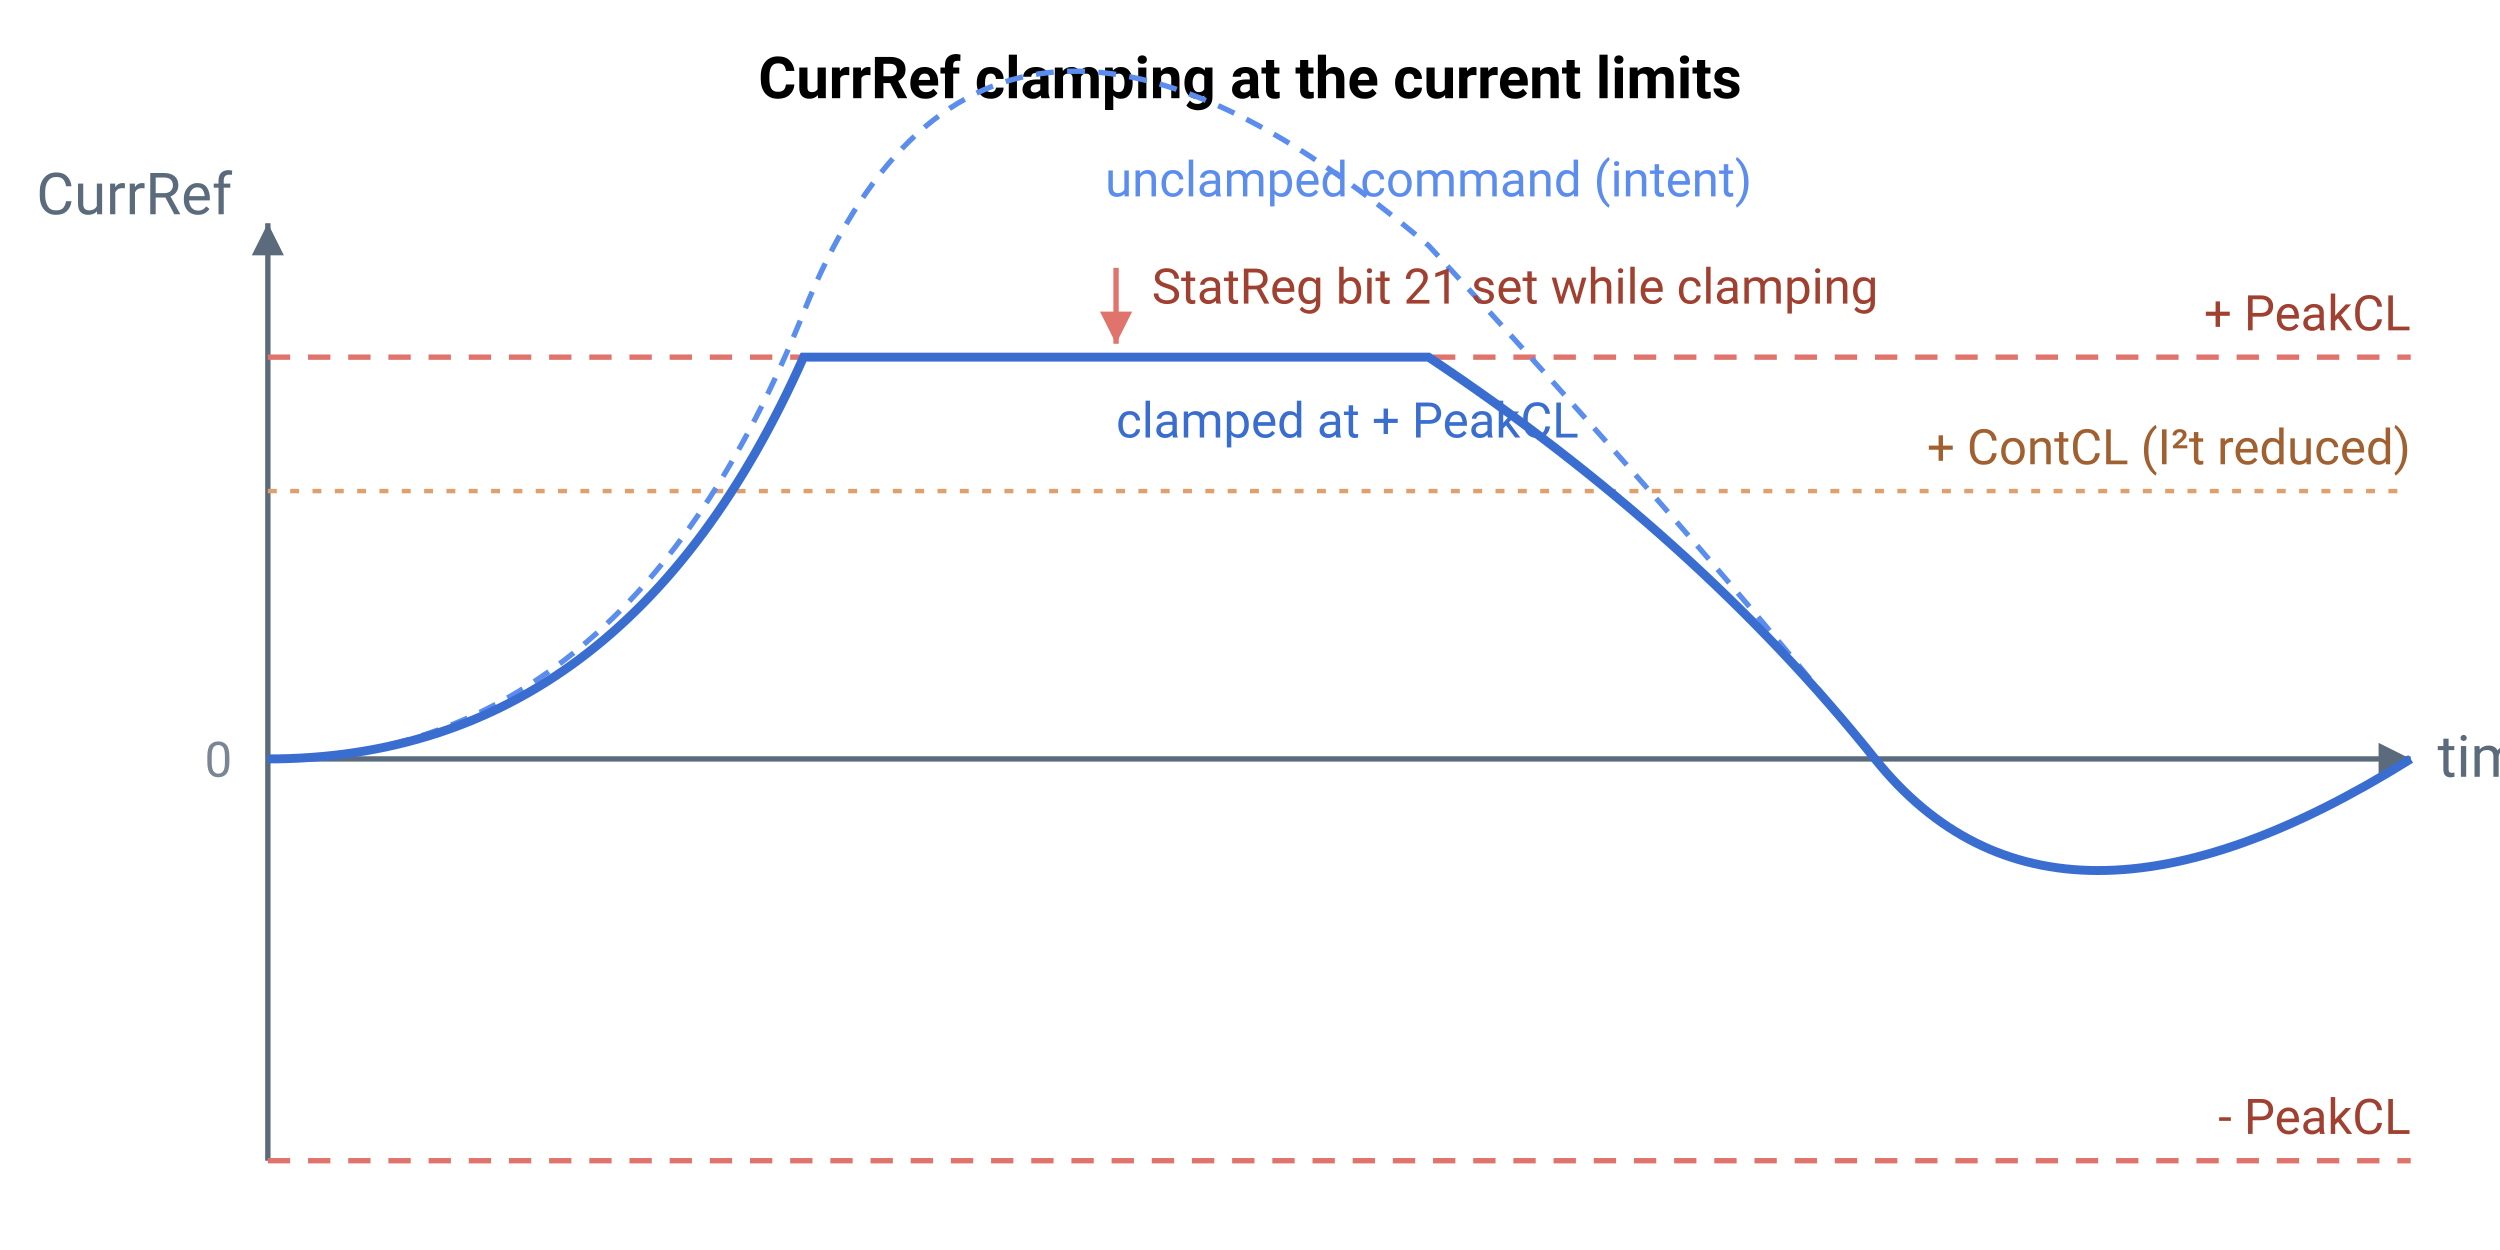
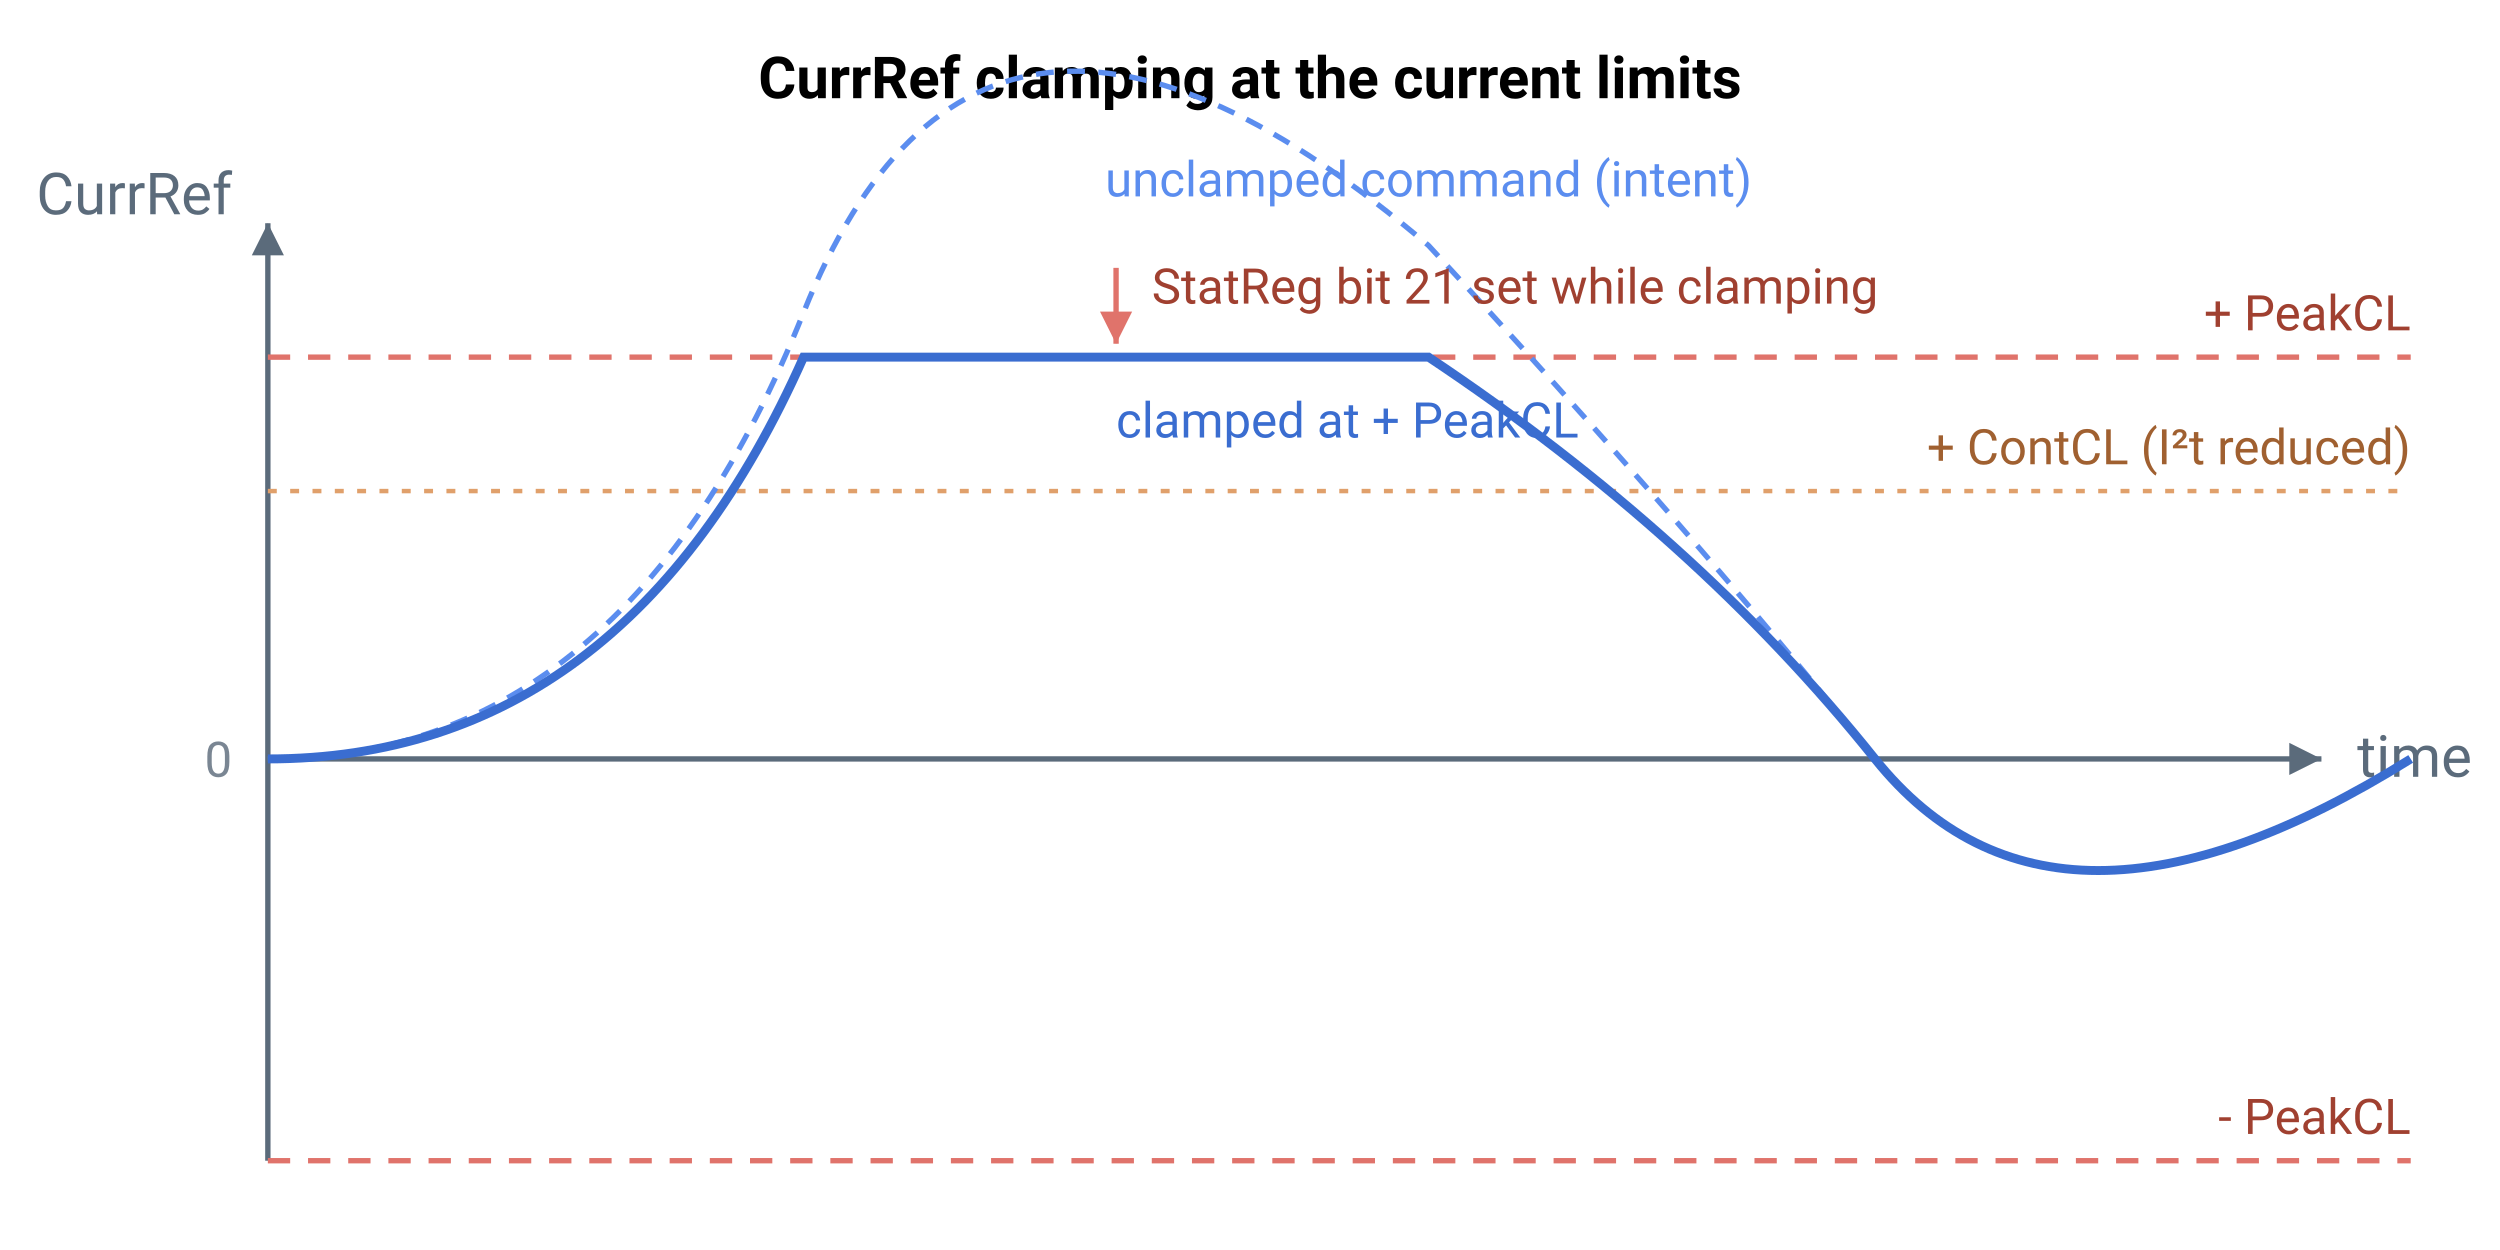
<svg xmlns="http://www.w3.org/2000/svg" width="560" height="280" viewBox="0 0 560 280" font-family="-apple-system,Segoe UI,Roboto,sans-serif" font-size="13" role="img" aria-label="A demanded current command above PeakCL is clamped to PeakCL, and StatReg bit 21 is set while the clamp is active.">
  <defs>
    <marker id="arrow" markerWidth="8" markerHeight="8" refX="6" refY="3" orient="auto">
      <path d="M0,0 L6,3 L0,6 Z" fill="#5b6b7b" />
    </marker>
    <marker id="arrowred" markerWidth="8" markerHeight="8" refX="6" refY="3" orient="auto">
      <path d="M0,0 L6,3 L0,6 Z" fill="#e0736b" />
    </marker>
  </defs>
  <text x="280" y="22" text-anchor="middle" font-weight="bold">CurrRef clamping at the current limits</text>
  <line x1="60" y1="260" x2="60" y2="50" stroke="#5b6b7b" stroke-width="1.2" marker-end="url(#arrow)" />
  <text x="52" y="48" text-anchor="end" fill="#5b6b7b">CurrRef</text>
-   <line x1="60" y1="170" x2="540" y2="170" stroke="#5b6b7b" stroke-width="1.2" marker-end="url(#arrow)" />
-   <text x="546" y="174" fill="#5b6b7b">time</text>
+   <line x1="60" y1="170" x2="520" y2="170" stroke="#5b6b7b" stroke-width="1.2" marker-end="url(#arrow)" />
+   <text x="528" y="174" fill="#5b6b7b">time</text>
  <text x="52" y="174" text-anchor="end" font-size="11" fill="#7a8693">0</text>
  <line x1="60" y1="80" x2="540" y2="80" stroke="#e0736b" stroke-width="1.2" stroke-dasharray="5,4" />
  <text x="540" y="74" text-anchor="end" fill="#a04030" font-size="11">+ PeakCL</text>
  <line x1="60" y1="110" x2="540" y2="110" stroke="#e0a06b" stroke-width="1.0" stroke-dasharray="2,3" />
  <text x="540" y="104" text-anchor="end" fill="#a06030" font-size="11">+ ContCL (I²t reduced)</text>
  <line x1="60" y1="260" x2="540" y2="260" stroke="#e0736b" stroke-width="1.2" stroke-dasharray="5,4" />
  <text x="540" y="254" text-anchor="end" fill="#a04030" font-size="11">- PeakCL</text>
  <path d="M60,170 Q140,170 180,70 T320,55 Q380,120 420,170 T540,170" fill="none" stroke="#5b8def" stroke-width="1.2" stroke-dasharray="4,3" />
  <text x="320" y="44" text-anchor="middle" fill="#5b8def" font-size="11">unclamped command (intent)</text>
  <path d="M60,170 Q140,170 180,80 L320,80 Q380,120 420,170 T540,170" fill="none" stroke="#3a6dd0" stroke-width="2" />
  <text x="250" y="98" fill="#3a6dd0" font-size="11">clamped at + PeakCL</text>
  <path d="M250,60 L250,77" stroke="#e0736b" stroke-width="1.2" marker-end="url(#arrowred)" />
  <text x="258" y="68" fill="#a04030" font-size="11">StatReg bit 21 set while clamping</text>
</svg>
